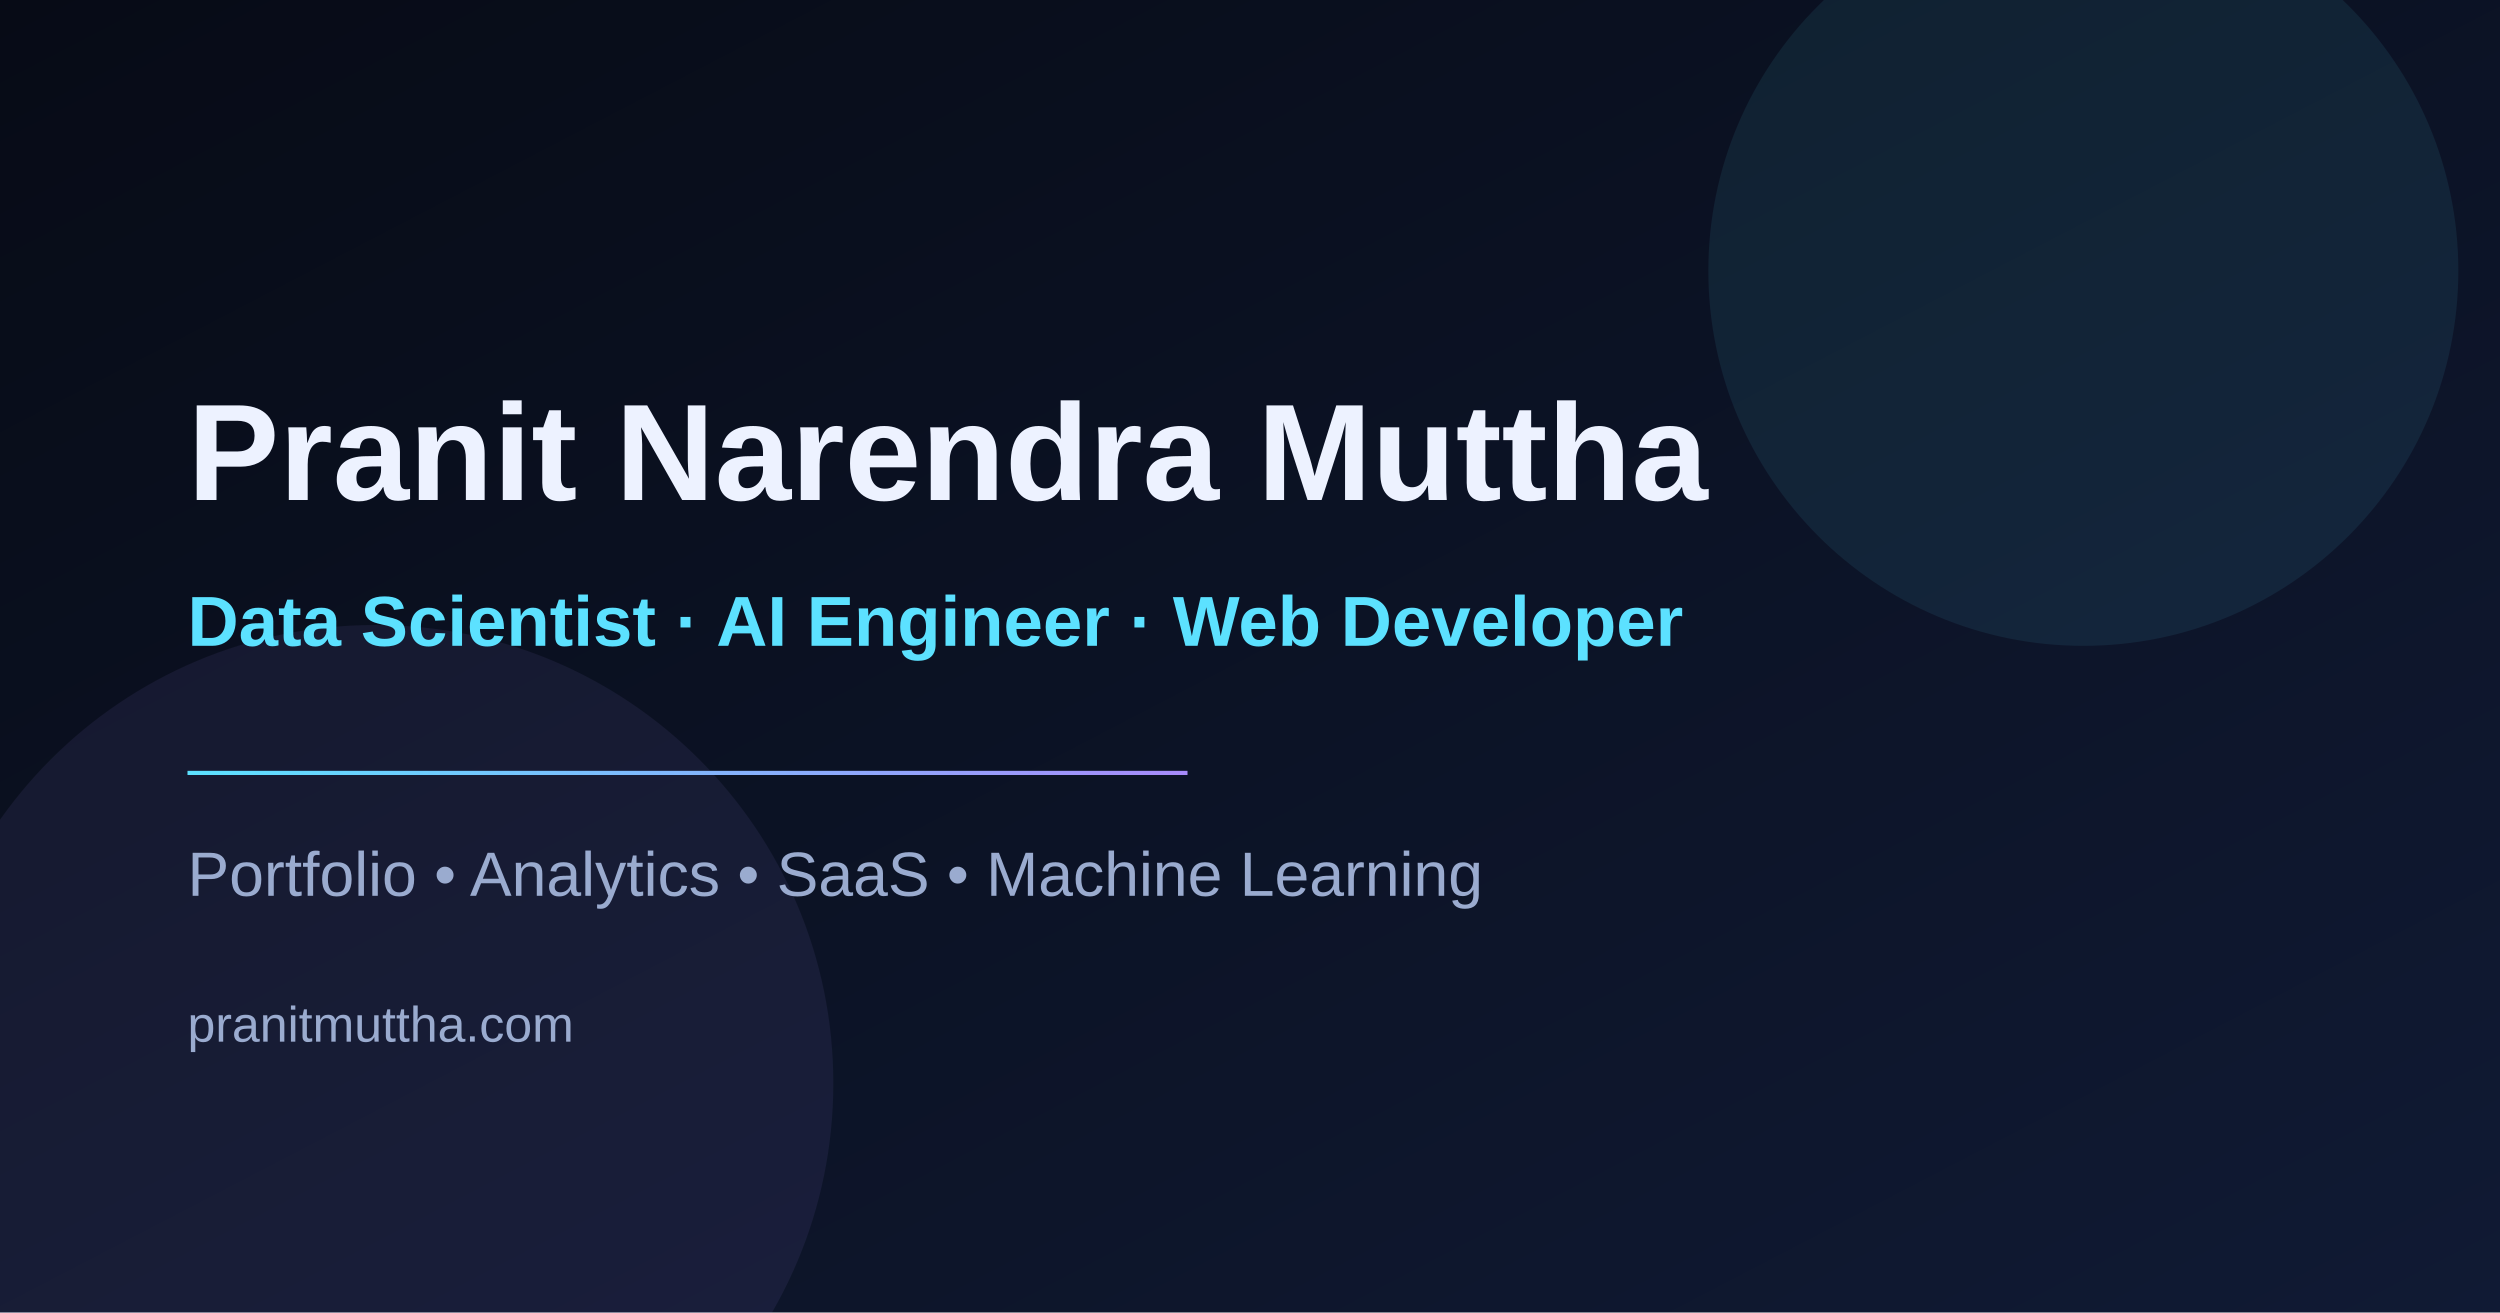
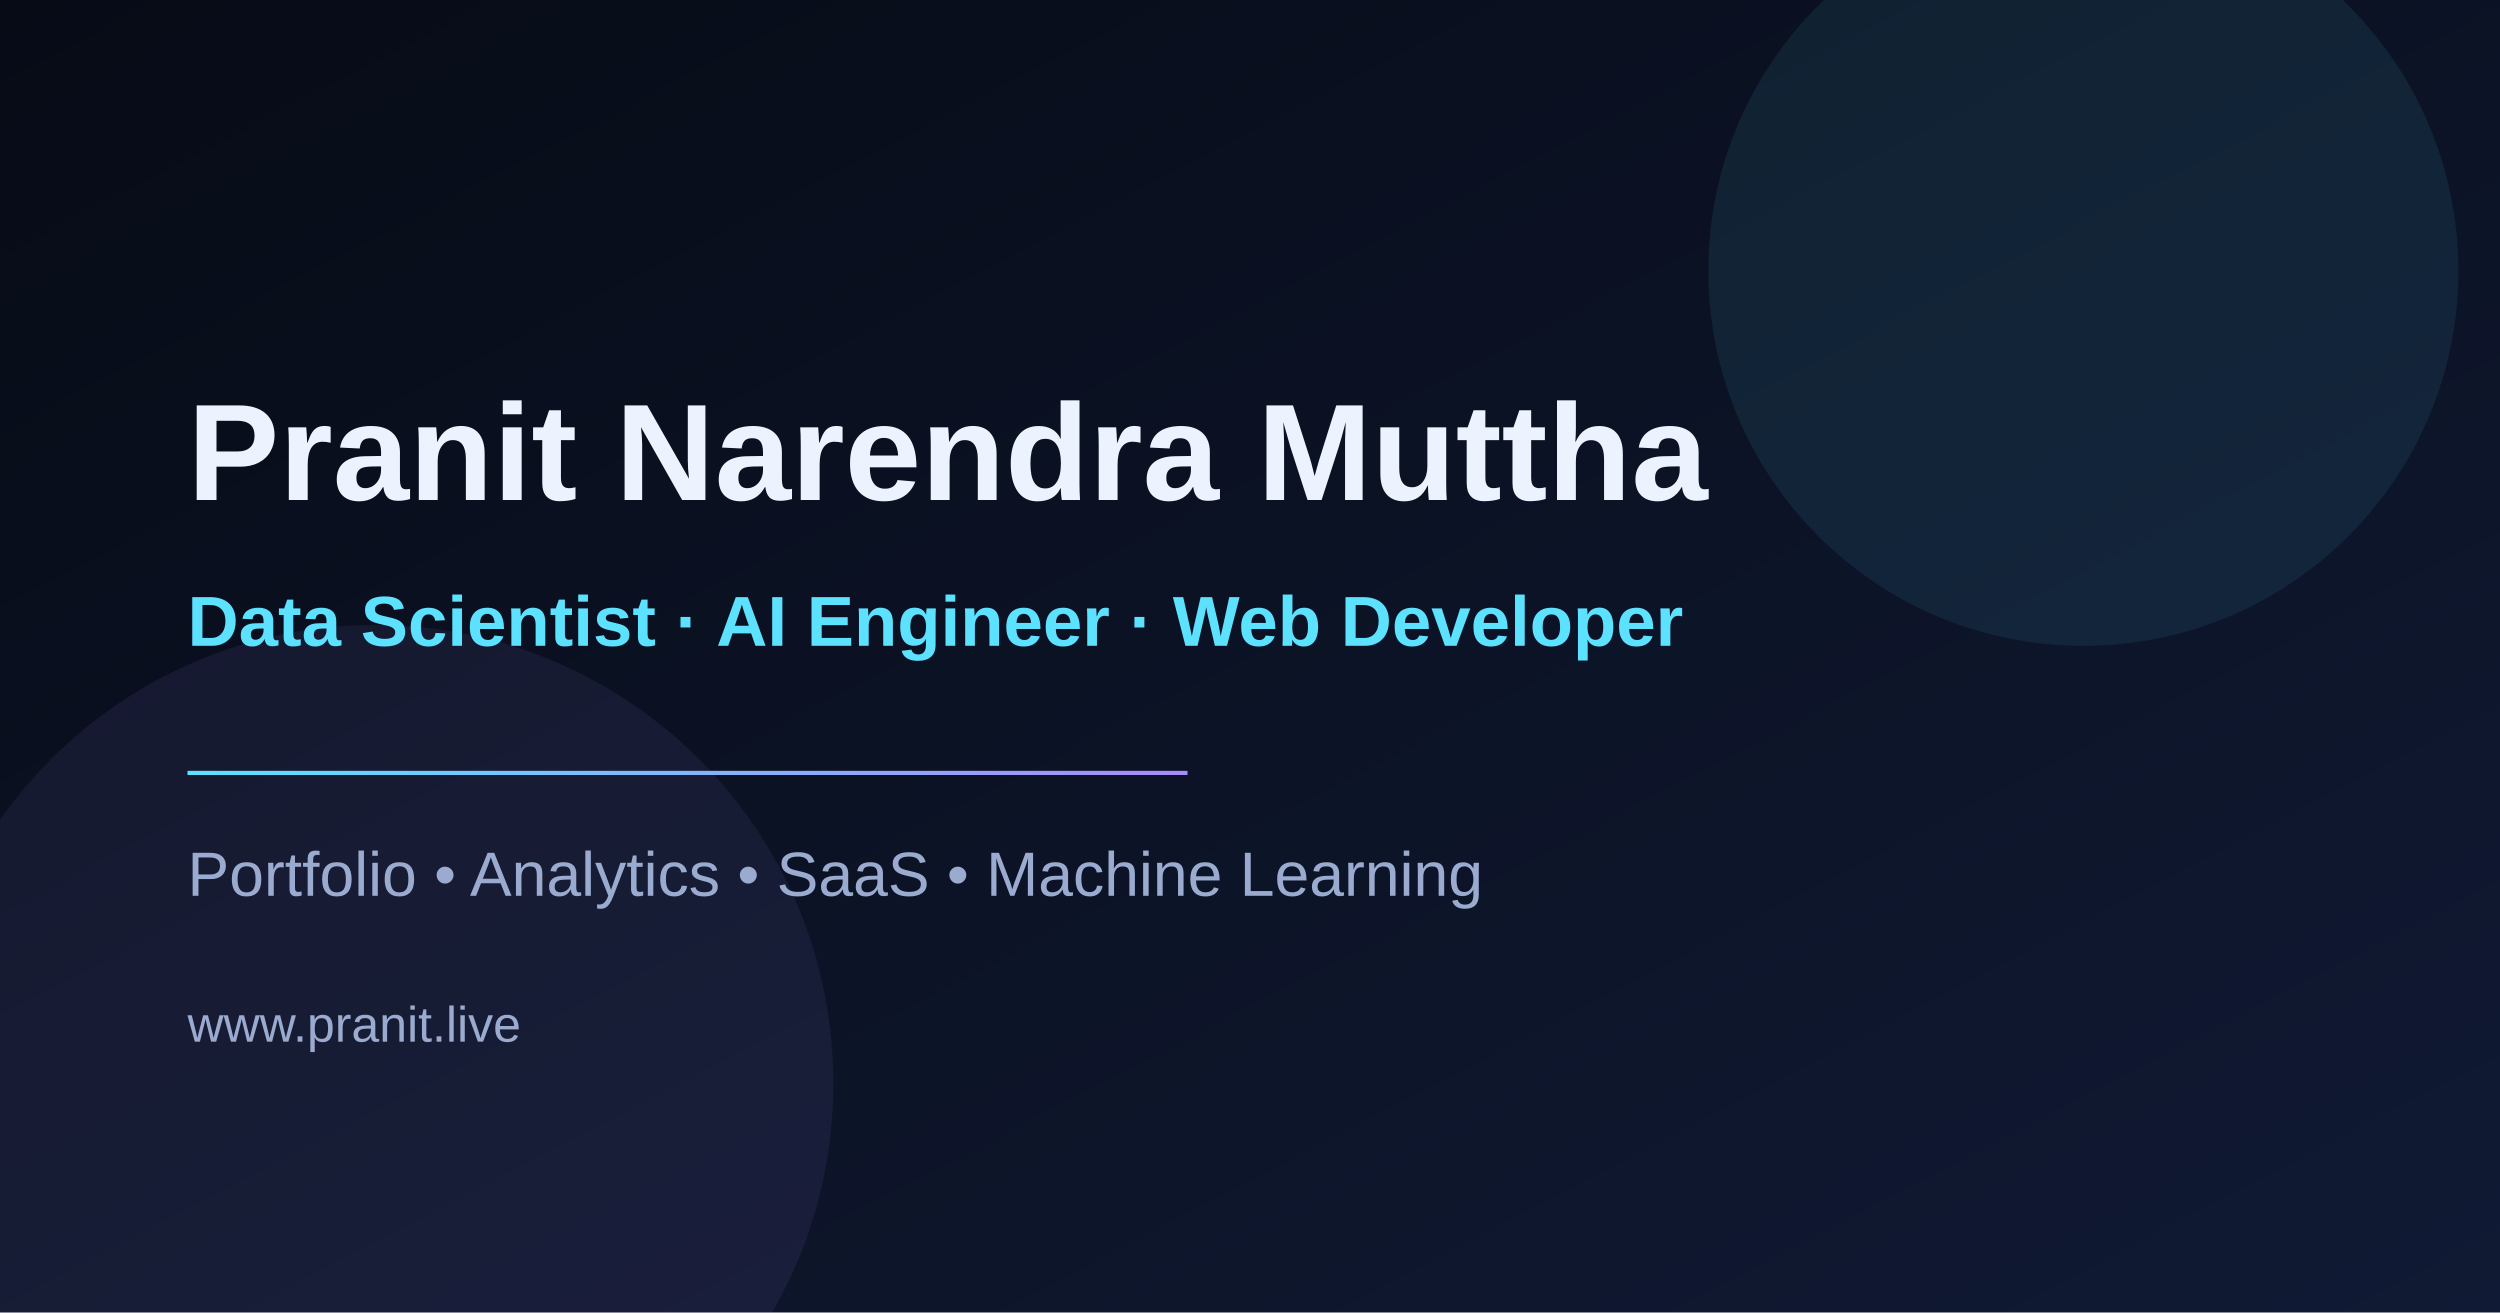
<svg xmlns="http://www.w3.org/2000/svg" width="1200" height="630" viewBox="0 0 1200 630">
  <defs>
    <linearGradient id="bg" x1="0" y1="0" x2="1" y2="1">
      <stop offset="0%" stop-color="#070b16" />
      <stop offset="100%" stop-color="#101a34" />
    </linearGradient>
    <linearGradient id="g" x1="0" y1="0" x2="1" y2="0">
      <stop offset="0%" stop-color="#5ce1ff" />
      <stop offset="100%" stop-color="#a78bfa" />
    </linearGradient>
  </defs>
  <rect width="1200" height="630" fill="url(#bg)" />
  <circle cx="1000" cy="130" r="180" fill="#5ce1ff" opacity="0.08" />
  <circle cx="180" cy="520" r="220" fill="#a78bfa" opacity="0.08" />
  <text x="90" y="240" fill="#edf2ff" font-family="Syne, Arial, sans-serif" font-size="66" font-weight="800">Pranit Narendra Muttha</text>
  <text x="90" y="310" fill="#5ce1ff" font-family="Outfit, Arial, sans-serif" font-size="34" font-weight="600">Data Scientist · AI Engineer · Web Developer</text>
  <rect x="90" y="370" width="480" height="2" fill="url(#g)" />
  <text x="90" y="430" fill="#9aabcf" font-family="Outfit, Arial, sans-serif" font-size="30">Portfolio • Analytics • SaaS • Machine Learning</text>
-   <text x="90" y="500" fill="#9aabcf" font-family="Outfit, Arial, sans-serif" font-size="24">pranitmuttha.com</text>
+   <text x="90" y="500" fill="#9aabcf" font-family="Outfit, Arial, sans-serif" font-size="24">www.pranit.live</text>
</svg>
